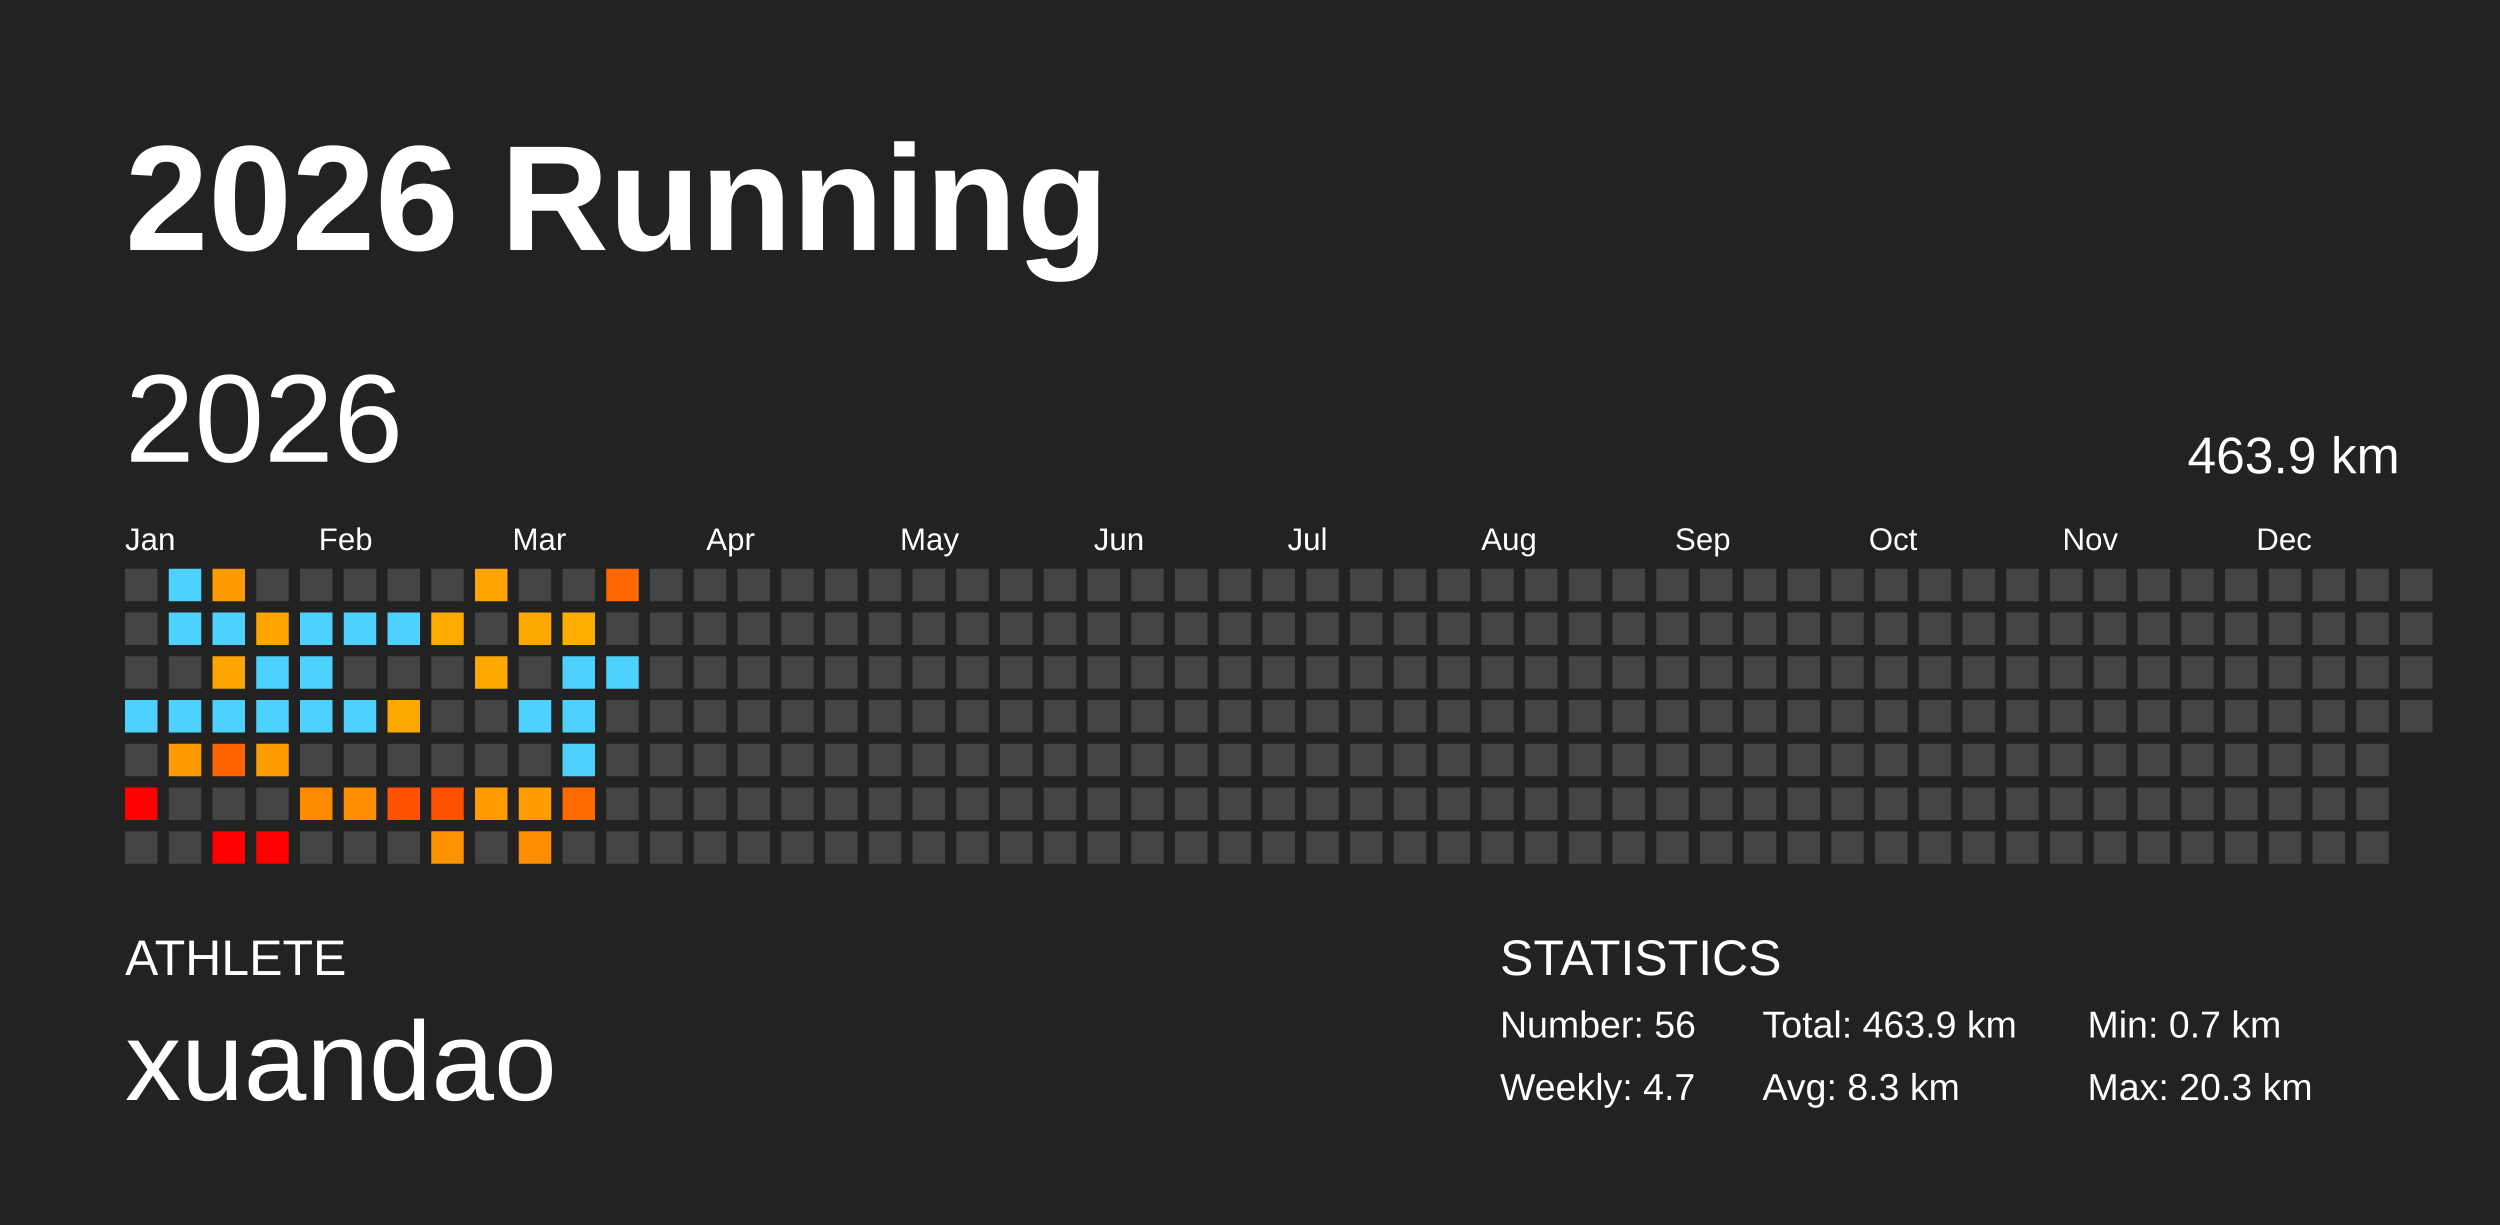
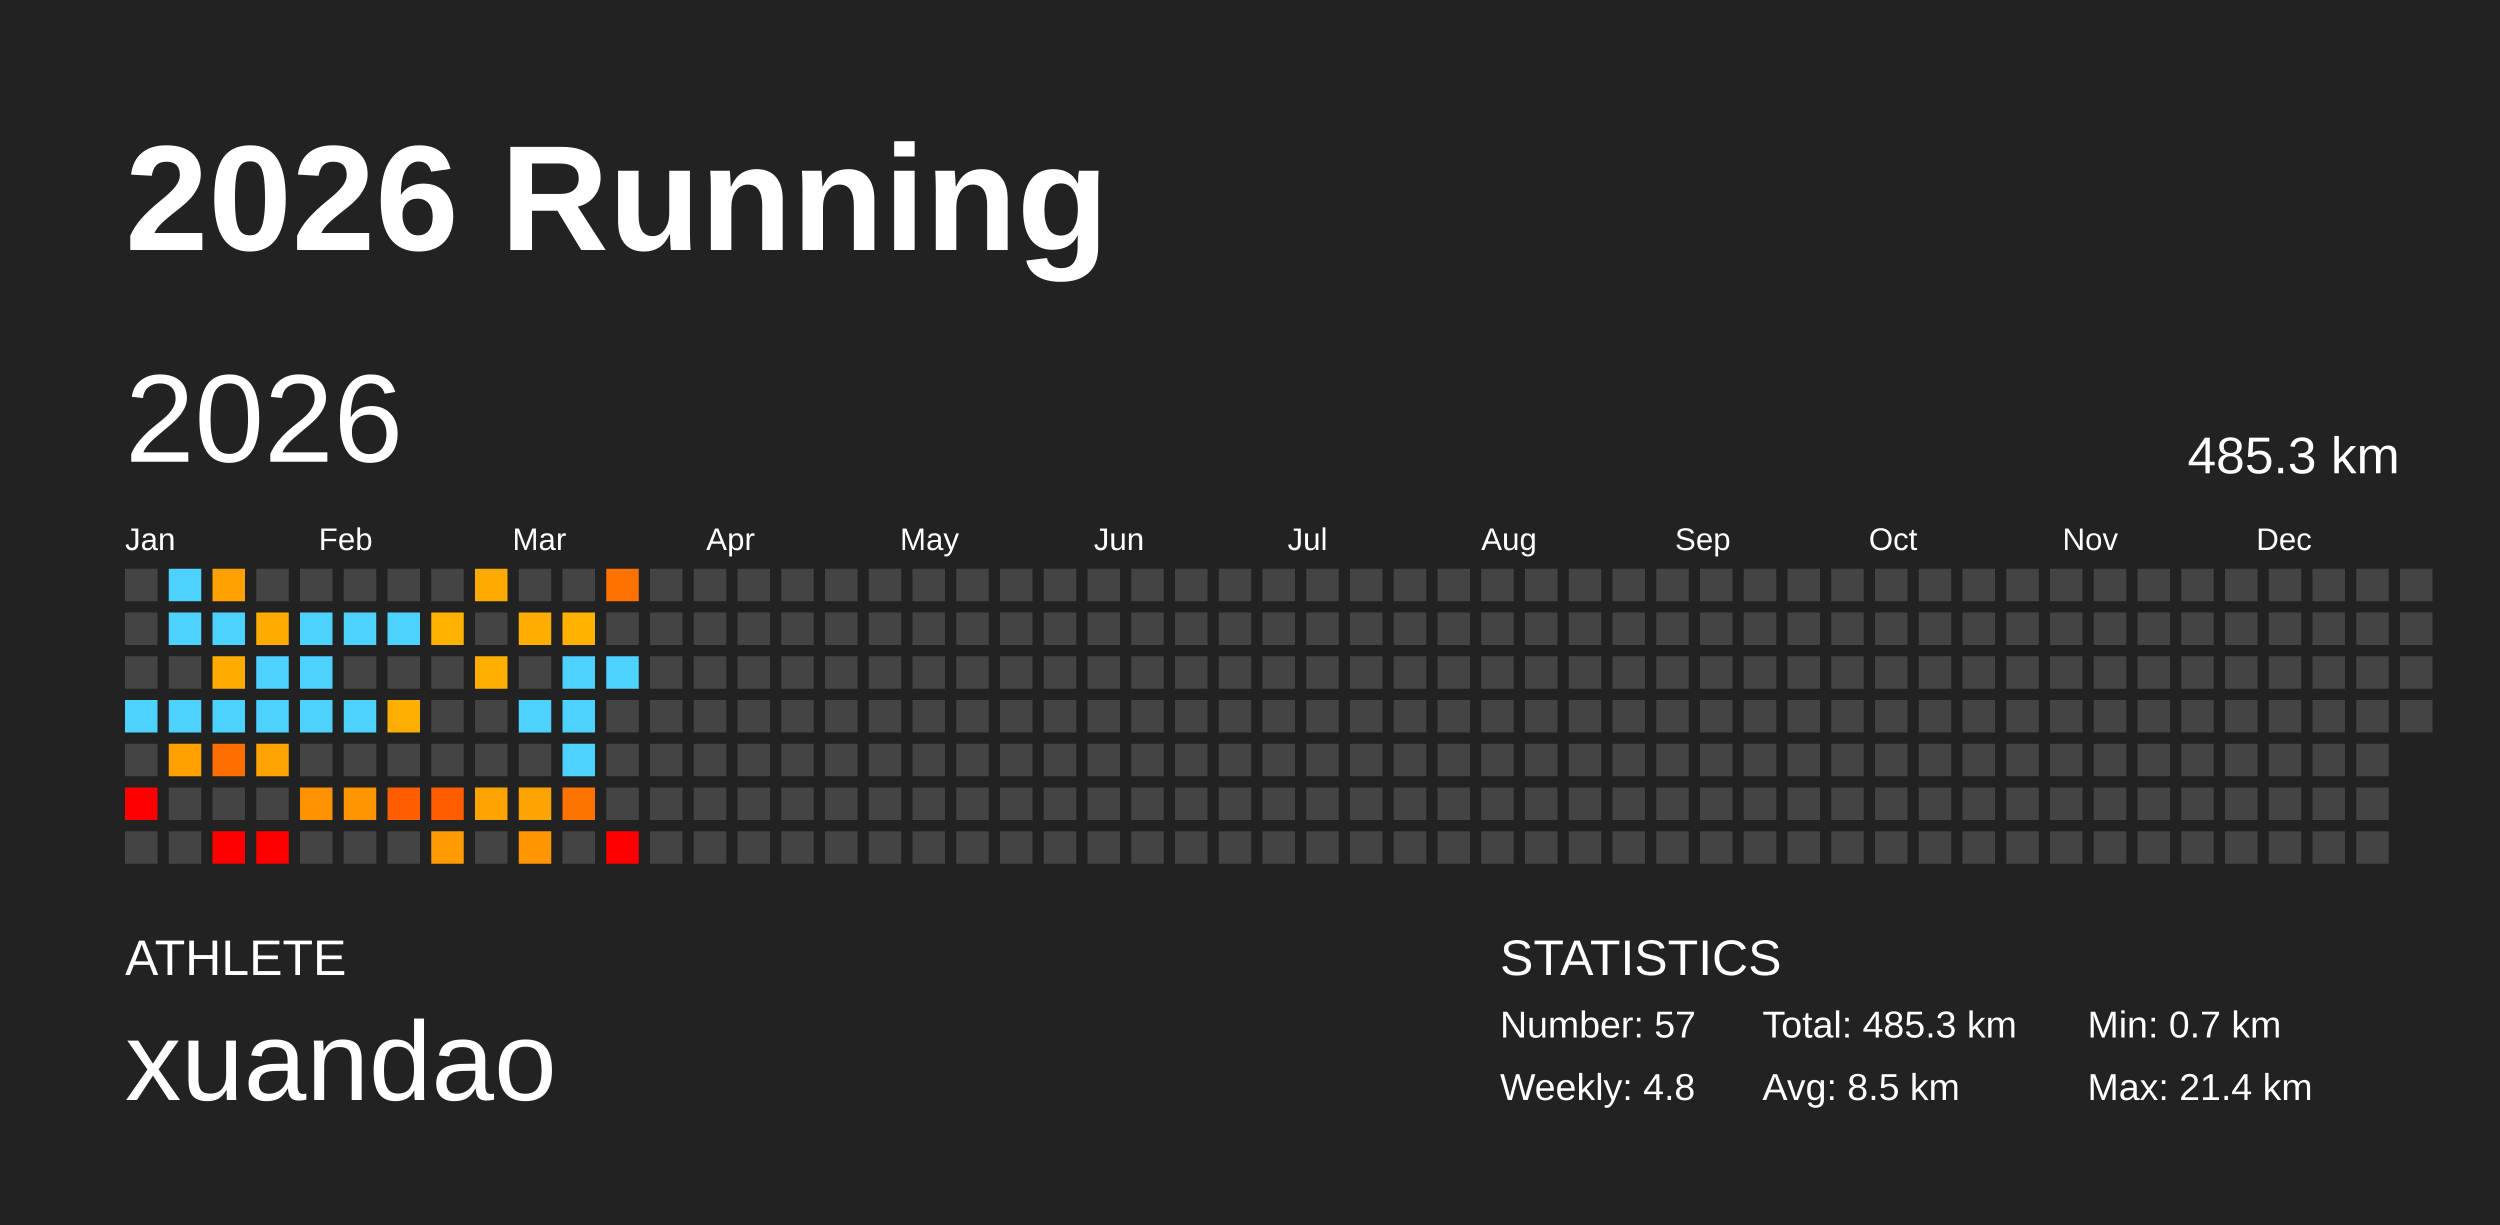
<svg xmlns="http://www.w3.org/2000/svg" baseProfile="full" height="98mm" version="1.1" viewBox="0,0,200,98" width="200mm">
  <defs />
  <rect fill="#222222" height="98" width="200" x="0" y="0" />
  <text fill="#FFFFFF" style="font-size:12px; font-family:Arial; font-weight:bold;" x="10" y="20">2026 Running</text>
  <text fill="#FFFFFF" style="font-size:4px; font-family:Arial" x="10" y="78">ATHLETE</text>
  <text fill="#FFFFFF" style="font-size:9px; font-family:Arial" x="10" y="88">xuandao</text>
  <text fill="#FFFFFF" style="font-size:4px; font-family:Arial" x="120" y="78">STATISTICS</text>
-   <text fill="#FFFFFF" style="font-size:3px; font-family:Arial" x="120" y="83">Number: 56</text>
-   <text fill="#FFFFFF" style="font-size:3px; font-family:Arial" x="120" y="88">Weekly: 4.7</text>
-   <text fill="#FFFFFF" style="font-size:3px; font-family:Arial" x="141" y="83">Total: 463.9 km</text>
-   <text fill="#FFFFFF" style="font-size:3px; font-family:Arial" x="141" y="88">Avg: 8.3 km</text>
+   <text fill="#FFFFFF" style="font-size:3px; font-family:Arial" x="120" y="83">Number: 57</text>
+   <text fill="#FFFFFF" style="font-size:3px; font-family:Arial" x="120" y="88">Weekly: 4.8</text>
+   <text fill="#FFFFFF" style="font-size:3px; font-family:Arial" x="141" y="83">Total: 485.3 km</text>
+   <text fill="#FFFFFF" style="font-size:3px; font-family:Arial" x="141" y="88">Avg: 8.5 km</text>
  <text fill="#FFFFFF" style="font-size:3px; font-family:Arial" x="167" y="83">Min: 0.7 km</text>
-   <text fill="#FFFFFF" style="font-size:3px; font-family:Arial" x="167" y="88">Max: 20.3 km</text>
+   <text fill="#FFFFFF" style="font-size:3px; font-family:Arial" x="167" y="88">Max: 21.4 km</text>
  <text dominant-baseline="hanging" fill="#FFFFFF" style="font-size:10.0px; font-family:Arial;" x="10" y="30">2026</text>
-   <text dominant-baseline="hanging" fill="#FFFFFF" style="font-size:4.125px; font-family:Arial;" x="175" y="35">463.9 km</text>
+   <text dominant-baseline="hanging" fill="#FFFFFF" style="font-size:4.125px; font-family:Arial;" x="175" y="35">485.3 km</text>
  <text fill="#FFFFFF" style="font-size:2.5px; font-family:Arial" x="10.0" y="44">Jan</text>
  <text fill="#FFFFFF" style="font-size:2.5px; font-family:Arial" x="25.5" y="44">Feb</text>
  <text fill="#FFFFFF" style="font-size:2.5px; font-family:Arial" x="41.0" y="44">Mar</text>
  <text fill="#FFFFFF" style="font-size:2.5px; font-family:Arial" x="56.5" y="44">Apr</text>
  <text fill="#FFFFFF" style="font-size:2.5px; font-family:Arial" x="72.0" y="44">May</text>
  <text fill="#FFFFFF" style="font-size:2.5px; font-family:Arial" x="87.5" y="44">Jun</text>
  <text fill="#FFFFFF" style="font-size:2.5px; font-family:Arial" x="103.0" y="44">Jul</text>
  <text fill="#FFFFFF" style="font-size:2.5px; font-family:Arial" x="118.5" y="44">Aug</text>
  <text fill="#FFFFFF" style="font-size:2.5px; font-family:Arial" x="134.0" y="44">Sep</text>
  <text fill="#FFFFFF" style="font-size:2.5px; font-family:Arial" x="149.5" y="44">Oct</text>
  <text fill="#FFFFFF" style="font-size:2.5px; font-family:Arial" x="165.0" y="44">Nov</text>
  <text fill="#FFFFFF" style="font-size:2.5px; font-family:Arial" x="180.5" y="44">Dec</text>
  <rect fill="#444444" height="2.6" width="2.6" x="10.0" y="45.5" />
  <rect fill="#444444" height="2.6" width="2.6" x="10.0" y="49.0" />
  <rect fill="#444444" height="2.6" width="2.6" x="10.0" y="52.5" />
  <rect fill="#4dd2ff" height="2.6" width="2.6" x="10.0" y="56.0" />
  <rect fill="#444444" height="2.6" width="2.6" x="10.0" y="59.5" />
  <rect fill="red" height="2.6" width="2.6" x="10.0" y="63.0" />
  <rect fill="#444444" height="2.6" width="2.6" x="10.0" y="66.5" />
  <rect fill="#4dd2ff" height="2.6" width="2.6" x="13.5" y="45.5" />
  <rect fill="#4dd2ff" height="2.6" width="2.6" x="13.5" y="49.0" />
  <rect fill="#444444" height="2.6" width="2.6" x="13.5" y="52.5" />
  <rect fill="#4dd2ff" height="2.6" width="2.6" x="13.5" y="56.0" />
-   <rect fill="#ff9b00" height="2.6" width="2.6" x="13.5" y="59.5" />
+   <rect fill="#ffa200" height="2.6" width="2.6" x="13.5" y="59.5" />
  <rect fill="#444444" height="2.6" width="2.6" x="13.5" y="63.0" />
  <rect fill="#444444" height="2.6" width="2.6" x="13.5" y="66.5" />
-   <rect fill="#ff9b00" height="2.6" width="2.6" x="17.0" y="45.5" />
+   <rect fill="#ffa200" height="2.6" width="2.6" x="17.0" y="45.5" />
  <rect fill="#4dd2ff" height="2.6" width="2.6" x="17.0" y="49.0" />
-   <rect fill="#ffa500" height="2.6" width="2.6" x="17.0" y="52.5" />
+   <rect fill="#ffab00" height="2.6" width="2.6" x="17.0" y="52.5" />
  <rect fill="#4dd2ff" height="2.6" width="2.6" x="17.0" y="56.0" />
-   <rect fill="#ff6400" height="2.6" width="2.6" x="17.0" y="59.5" />
+   <rect fill="#ff6f00" height="2.6" width="2.6" x="17.0" y="59.5" />
  <rect fill="#444444" height="2.6" width="2.6" x="17.0" y="63.0" />
  <rect fill="red" height="2.6" width="2.6" x="17.0" y="66.5" />
  <rect fill="#444444" height="2.6" width="2.6" x="20.5" y="45.5" />
-   <rect fill="#ffa500" height="2.6" width="2.6" x="20.5" y="49.0" />
+   <rect fill="#ffab00" height="2.6" width="2.6" x="20.5" y="49.0" />
  <rect fill="#4dd2ff" height="2.6" width="2.6" x="20.5" y="52.5" />
  <rect fill="#4dd2ff" height="2.6" width="2.6" x="20.5" y="56.0" />
-   <rect fill="#ff9d00" height="2.6" width="2.6" x="20.5" y="59.5" />
+   <rect fill="#ffa400" height="2.6" width="2.6" x="20.5" y="59.5" />
  <rect fill="#444444" height="2.6" width="2.6" x="20.5" y="63.0" />
  <rect fill="red" height="2.6" width="2.6" x="20.5" y="66.5" />
  <rect fill="#444444" height="2.6" width="2.6" x="24.0" y="45.5" />
  <rect fill="#4dd2ff" height="2.6" width="2.6" x="24.0" y="49.0" />
  <rect fill="#4dd2ff" height="2.6" width="2.6" x="24.0" y="52.5" />
  <rect fill="#4dd2ff" height="2.6" width="2.6" x="24.0" y="56.0" />
  <rect fill="#444444" height="2.6" width="2.6" x="24.0" y="59.5" />
-   <rect fill="#ff8a00" height="2.6" width="2.6" x="24.0" y="63.0" />
+   <rect fill="#ff9200" height="2.6" width="2.6" x="24.0" y="63.0" />
  <rect fill="#444444" height="2.6" width="2.6" x="24.0" y="66.5" />
  <rect fill="#444444" height="2.6" width="2.6" x="27.5" y="45.5" />
  <rect fill="#4dd2ff" height="2.6" width="2.6" x="27.5" y="49.0" />
  <rect fill="#444444" height="2.6" width="2.6" x="27.5" y="52.5" />
  <rect fill="#4dd2ff" height="2.6" width="2.6" x="27.5" y="56.0" />
  <rect fill="#444444" height="2.6" width="2.6" x="27.5" y="59.5" />
-   <rect fill="#ff8d00" height="2.6" width="2.6" x="27.5" y="63.0" />
+   <rect fill="#ff9500" height="2.6" width="2.6" x="27.5" y="63.0" />
  <rect fill="#444444" height="2.6" width="2.6" x="27.5" y="66.5" />
  <rect fill="#444444" height="2.6" width="2.6" x="31.0" y="45.5" />
  <rect fill="#4dd2ff" height="2.6" width="2.6" x="31.0" y="49.0" />
  <rect fill="#444444" height="2.6" width="2.6" x="31.0" y="52.5" />
-   <rect fill="#ffa900" height="2.6" width="2.6" x="31.0" y="56.0" />
+   <rect fill="#ffaf00" height="2.6" width="2.6" x="31.0" y="56.0" />
  <rect fill="#444444" height="2.6" width="2.6" x="31.0" y="59.5" />
-   <rect fill="#ff5100" height="2.6" width="2.6" x="31.0" y="63.0" />
+   <rect fill="#ff5d00" height="2.6" width="2.6" x="31.0" y="63.0" />
  <rect fill="#444444" height="2.6" width="2.6" x="31.0" y="66.5" />
  <rect fill="#444444" height="2.6" width="2.6" x="34.5" y="45.5" />
-   <rect fill="#ffab00" height="2.6" width="2.6" x="34.5" y="49.0" />
+   <rect fill="#ffb100" height="2.6" width="2.6" x="34.5" y="49.0" />
  <rect fill="#444444" height="2.6" width="2.6" x="34.5" y="52.5" />
  <rect fill="#444444" height="2.6" width="2.6" x="34.5" y="56.0" />
  <rect fill="#444444" height="2.6" width="2.6" x="34.5" y="59.5" />
-   <rect fill="#ff5000" height="2.6" width="2.6" x="34.5" y="63.0" />
-   <rect fill="#ff9200" height="2.6" width="2.6" x="34.5" y="66.5" />
-   <rect fill="#ffa400" height="2.6" width="2.6" x="38.0" y="45.5" />
+   <rect fill="#ff5c00" height="2.6" width="2.6" x="34.5" y="63.0" />
+   <rect fill="#ff9a00" height="2.6" width="2.6" x="34.5" y="66.5" />
+   <rect fill="#ffaa00" height="2.6" width="2.6" x="38.0" y="45.5" />
  <rect fill="#444444" height="2.6" width="2.6" x="38.0" y="49.0" />
-   <rect fill="#ffa900" height="2.6" width="2.6" x="38.0" y="52.5" />
+   <rect fill="#ffaf00" height="2.6" width="2.6" x="38.0" y="52.5" />
  <rect fill="#444444" height="2.6" width="2.6" x="38.0" y="56.0" />
  <rect fill="#444444" height="2.6" width="2.6" x="38.0" y="59.5" />
-   <rect fill="#ff9c00" height="2.6" width="2.6" x="38.0" y="63.0" />
+   <rect fill="#ffa300" height="2.6" width="2.6" x="38.0" y="63.0" />
  <rect fill="#444444" height="2.6" width="2.6" x="38.0" y="66.5" />
  <rect fill="#444444" height="2.6" width="2.6" x="41.5" y="45.5" />
-   <rect fill="#ffa900" height="2.6" width="2.6" x="41.5" y="49.0" />
+   <rect fill="#ffae00" height="2.6" width="2.6" x="41.5" y="49.0" />
  <rect fill="#444444" height="2.6" width="2.6" x="41.5" y="52.5" />
  <rect fill="#4dd2ff" height="2.6" width="2.6" x="41.5" y="56.0" />
  <rect fill="#444444" height="2.6" width="2.6" x="41.5" y="59.5" />
-   <rect fill="#ff9d00" height="2.6" width="2.6" x="41.5" y="63.0" />
-   <rect fill="#ff8d00" height="2.6" width="2.6" x="41.5" y="66.5" />
+   <rect fill="#ffa300" height="2.6" width="2.6" x="41.5" y="63.0" />
+   <rect fill="#ff9500" height="2.6" width="2.6" x="41.5" y="66.5" />
  <rect fill="#444444" height="2.6" width="2.6" x="45.0" y="45.5" />
-   <rect fill="#ffad00" height="2.6" width="2.6" x="45.0" y="49.0" />
+   <rect fill="#ffb200" height="2.6" width="2.6" x="45.0" y="49.0" />
  <rect fill="#4dd2ff" height="2.6" width="2.6" x="45.0" y="52.5" />
  <rect fill="#4dd2ff" height="2.6" width="2.6" x="45.0" y="56.0" />
  <rect fill="#4dd2ff" height="2.6" width="2.6" x="45.0" y="59.5" />
-   <rect fill="#ff6a00" height="2.6" width="2.6" x="45.0" y="63.0" />
+   <rect fill="#ff7400" height="2.6" width="2.6" x="45.0" y="63.0" />
  <rect fill="#444444" height="2.6" width="2.6" x="45.0" y="66.5" />
-   <rect fill="#ff6800" height="2.6" width="2.6" x="48.5" y="45.5" />
+   <rect fill="#ff7200" height="2.6" width="2.6" x="48.5" y="45.5" />
  <rect fill="#444444" height="2.6" width="2.6" x="48.5" y="49.0" />
  <rect fill="#4dd2ff" height="2.6" width="2.6" x="48.5" y="52.5" />
  <rect fill="#444444" height="2.6" width="2.6" x="48.5" y="56.0" />
  <rect fill="#444444" height="2.6" width="2.6" x="48.5" y="59.5" />
  <rect fill="#444444" height="2.6" width="2.6" x="48.5" y="63.0" />
-   <rect fill="#444444" height="2.6" width="2.6" x="48.5" y="66.5" />
+   <rect fill="red" height="2.6" width="2.6" x="48.5" y="66.5" />
  <rect fill="#444444" height="2.6" width="2.6" x="52.0" y="45.5" />
  <rect fill="#444444" height="2.6" width="2.6" x="52.0" y="49.0" />
  <rect fill="#444444" height="2.6" width="2.6" x="52.0" y="52.5" />
  <rect fill="#444444" height="2.6" width="2.6" x="52.0" y="56.0" />
  <rect fill="#444444" height="2.6" width="2.6" x="52.0" y="59.5" />
  <rect fill="#444444" height="2.6" width="2.6" x="52.0" y="63.0" />
  <rect fill="#444444" height="2.6" width="2.6" x="52.0" y="66.5" />
  <rect fill="#444444" height="2.6" width="2.6" x="55.5" y="45.5" />
  <rect fill="#444444" height="2.6" width="2.6" x="55.5" y="49.0" />
  <rect fill="#444444" height="2.6" width="2.6" x="55.5" y="52.5" />
  <rect fill="#444444" height="2.6" width="2.6" x="55.5" y="56.0" />
  <rect fill="#444444" height="2.6" width="2.6" x="55.5" y="59.5" />
  <rect fill="#444444" height="2.6" width="2.6" x="55.5" y="63.0" />
  <rect fill="#444444" height="2.6" width="2.6" x="55.5" y="66.5" />
  <rect fill="#444444" height="2.6" width="2.6" x="59.0" y="45.5" />
  <rect fill="#444444" height="2.6" width="2.6" x="59.0" y="49.0" />
  <rect fill="#444444" height="2.6" width="2.6" x="59.0" y="52.5" />
  <rect fill="#444444" height="2.6" width="2.6" x="59.0" y="56.0" />
  <rect fill="#444444" height="2.6" width="2.6" x="59.0" y="59.5" />
  <rect fill="#444444" height="2.6" width="2.6" x="59.0" y="63.0" />
  <rect fill="#444444" height="2.6" width="2.6" x="59.0" y="66.5" />
  <rect fill="#444444" height="2.6" width="2.6" x="62.5" y="45.5" />
  <rect fill="#444444" height="2.6" width="2.6" x="62.5" y="49.0" />
  <rect fill="#444444" height="2.6" width="2.6" x="62.5" y="52.5" />
  <rect fill="#444444" height="2.6" width="2.6" x="62.5" y="56.0" />
  <rect fill="#444444" height="2.6" width="2.6" x="62.5" y="59.5" />
  <rect fill="#444444" height="2.6" width="2.6" x="62.5" y="63.0" />
  <rect fill="#444444" height="2.6" width="2.6" x="62.5" y="66.5" />
  <rect fill="#444444" height="2.6" width="2.6" x="66.0" y="45.5" />
  <rect fill="#444444" height="2.6" width="2.6" x="66.0" y="49.0" />
  <rect fill="#444444" height="2.6" width="2.6" x="66.0" y="52.5" />
  <rect fill="#444444" height="2.6" width="2.6" x="66.0" y="56.0" />
  <rect fill="#444444" height="2.6" width="2.6" x="66.0" y="59.5" />
  <rect fill="#444444" height="2.6" width="2.6" x="66.0" y="63.0" />
  <rect fill="#444444" height="2.6" width="2.6" x="66.0" y="66.5" />
  <rect fill="#444444" height="2.6" width="2.6" x="69.5" y="45.5" />
  <rect fill="#444444" height="2.6" width="2.6" x="69.5" y="49.0" />
  <rect fill="#444444" height="2.6" width="2.6" x="69.5" y="52.5" />
  <rect fill="#444444" height="2.6" width="2.6" x="69.5" y="56.0" />
  <rect fill="#444444" height="2.6" width="2.6" x="69.5" y="59.5" />
  <rect fill="#444444" height="2.6" width="2.6" x="69.5" y="63.0" />
  <rect fill="#444444" height="2.6" width="2.6" x="69.5" y="66.5" />
  <rect fill="#444444" height="2.6" width="2.6" x="73.0" y="45.5" />
  <rect fill="#444444" height="2.6" width="2.6" x="73.0" y="49.0" />
  <rect fill="#444444" height="2.6" width="2.6" x="73.0" y="52.5" />
  <rect fill="#444444" height="2.6" width="2.6" x="73.0" y="56.0" />
  <rect fill="#444444" height="2.6" width="2.6" x="73.0" y="59.5" />
  <rect fill="#444444" height="2.6" width="2.6" x="73.0" y="63.0" />
  <rect fill="#444444" height="2.6" width="2.6" x="73.0" y="66.5" />
  <rect fill="#444444" height="2.6" width="2.6" x="76.5" y="45.5" />
  <rect fill="#444444" height="2.6" width="2.6" x="76.5" y="49.0" />
  <rect fill="#444444" height="2.6" width="2.6" x="76.5" y="52.5" />
  <rect fill="#444444" height="2.6" width="2.6" x="76.5" y="56.0" />
  <rect fill="#444444" height="2.6" width="2.6" x="76.5" y="59.5" />
  <rect fill="#444444" height="2.6" width="2.6" x="76.5" y="63.0" />
  <rect fill="#444444" height="2.6" width="2.6" x="76.5" y="66.5" />
  <rect fill="#444444" height="2.6" width="2.6" x="80.0" y="45.5" />
  <rect fill="#444444" height="2.6" width="2.6" x="80.0" y="49.0" />
  <rect fill="#444444" height="2.6" width="2.6" x="80.0" y="52.5" />
  <rect fill="#444444" height="2.6" width="2.6" x="80.0" y="56.0" />
  <rect fill="#444444" height="2.6" width="2.6" x="80.0" y="59.5" />
  <rect fill="#444444" height="2.6" width="2.6" x="80.0" y="63.0" />
  <rect fill="#444444" height="2.6" width="2.6" x="80.0" y="66.5" />
  <rect fill="#444444" height="2.6" width="2.6" x="83.5" y="45.5" />
  <rect fill="#444444" height="2.6" width="2.6" x="83.5" y="49.0" />
  <rect fill="#444444" height="2.6" width="2.6" x="83.5" y="52.5" />
  <rect fill="#444444" height="2.6" width="2.6" x="83.5" y="56.0" />
  <rect fill="#444444" height="2.6" width="2.6" x="83.5" y="59.5" />
  <rect fill="#444444" height="2.6" width="2.6" x="83.5" y="63.0" />
  <rect fill="#444444" height="2.6" width="2.6" x="83.5" y="66.5" />
  <rect fill="#444444" height="2.6" width="2.6" x="87.0" y="45.5" />
  <rect fill="#444444" height="2.6" width="2.6" x="87.0" y="49.0" />
  <rect fill="#444444" height="2.6" width="2.6" x="87.0" y="52.5" />
  <rect fill="#444444" height="2.6" width="2.6" x="87.0" y="56.0" />
  <rect fill="#444444" height="2.6" width="2.6" x="87.0" y="59.5" />
  <rect fill="#444444" height="2.6" width="2.6" x="87.0" y="63.0" />
  <rect fill="#444444" height="2.6" width="2.6" x="87.0" y="66.5" />
  <rect fill="#444444" height="2.6" width="2.6" x="90.5" y="45.5" />
  <rect fill="#444444" height="2.6" width="2.6" x="90.5" y="49.0" />
  <rect fill="#444444" height="2.6" width="2.6" x="90.5" y="52.5" />
  <rect fill="#444444" height="2.6" width="2.6" x="90.5" y="56.0" />
  <rect fill="#444444" height="2.6" width="2.6" x="90.5" y="59.5" />
  <rect fill="#444444" height="2.6" width="2.6" x="90.5" y="63.0" />
  <rect fill="#444444" height="2.6" width="2.6" x="90.5" y="66.5" />
  <rect fill="#444444" height="2.6" width="2.6" x="94.0" y="45.5" />
  <rect fill="#444444" height="2.6" width="2.6" x="94.0" y="49.0" />
  <rect fill="#444444" height="2.6" width="2.6" x="94.0" y="52.5" />
  <rect fill="#444444" height="2.6" width="2.6" x="94.0" y="56.0" />
  <rect fill="#444444" height="2.6" width="2.6" x="94.0" y="59.5" />
  <rect fill="#444444" height="2.6" width="2.6" x="94.0" y="63.0" />
  <rect fill="#444444" height="2.6" width="2.6" x="94.0" y="66.5" />
  <rect fill="#444444" height="2.6" width="2.6" x="97.5" y="45.5" />
  <rect fill="#444444" height="2.6" width="2.6" x="97.5" y="49.0" />
  <rect fill="#444444" height="2.6" width="2.6" x="97.5" y="52.5" />
  <rect fill="#444444" height="2.6" width="2.6" x="97.5" y="56.0" />
  <rect fill="#444444" height="2.6" width="2.6" x="97.5" y="59.5" />
  <rect fill="#444444" height="2.6" width="2.6" x="97.5" y="63.0" />
  <rect fill="#444444" height="2.6" width="2.6" x="97.5" y="66.5" />
  <rect fill="#444444" height="2.6" width="2.6" x="101.0" y="45.5" />
  <rect fill="#444444" height="2.6" width="2.6" x="101.0" y="49.0" />
  <rect fill="#444444" height="2.6" width="2.6" x="101.0" y="52.5" />
  <rect fill="#444444" height="2.6" width="2.6" x="101.0" y="56.0" />
  <rect fill="#444444" height="2.6" width="2.6" x="101.0" y="59.5" />
  <rect fill="#444444" height="2.6" width="2.6" x="101.0" y="63.0" />
  <rect fill="#444444" height="2.6" width="2.6" x="101.0" y="66.5" />
  <rect fill="#444444" height="2.6" width="2.6" x="104.5" y="45.5" />
  <rect fill="#444444" height="2.6" width="2.6" x="104.5" y="49.0" />
  <rect fill="#444444" height="2.6" width="2.6" x="104.5" y="52.5" />
  <rect fill="#444444" height="2.6" width="2.6" x="104.5" y="56.0" />
  <rect fill="#444444" height="2.6" width="2.6" x="104.5" y="59.5" />
  <rect fill="#444444" height="2.6" width="2.6" x="104.5" y="63.0" />
  <rect fill="#444444" height="2.6" width="2.6" x="104.5" y="66.5" />
  <rect fill="#444444" height="2.6" width="2.6" x="108.0" y="45.5" />
  <rect fill="#444444" height="2.6" width="2.6" x="108.0" y="49.0" />
  <rect fill="#444444" height="2.6" width="2.6" x="108.0" y="52.5" />
  <rect fill="#444444" height="2.6" width="2.6" x="108.0" y="56.0" />
  <rect fill="#444444" height="2.6" width="2.6" x="108.0" y="59.5" />
  <rect fill="#444444" height="2.6" width="2.6" x="108.0" y="63.0" />
  <rect fill="#444444" height="2.6" width="2.6" x="108.0" y="66.5" />
  <rect fill="#444444" height="2.6" width="2.6" x="111.5" y="45.5" />
  <rect fill="#444444" height="2.6" width="2.6" x="111.5" y="49.0" />
  <rect fill="#444444" height="2.6" width="2.6" x="111.5" y="52.5" />
  <rect fill="#444444" height="2.6" width="2.6" x="111.5" y="56.0" />
  <rect fill="#444444" height="2.6" width="2.6" x="111.5" y="59.5" />
  <rect fill="#444444" height="2.6" width="2.6" x="111.5" y="63.0" />
  <rect fill="#444444" height="2.6" width="2.6" x="111.5" y="66.5" />
  <rect fill="#444444" height="2.6" width="2.6" x="115.0" y="45.5" />
  <rect fill="#444444" height="2.6" width="2.6" x="115.0" y="49.0" />
  <rect fill="#444444" height="2.6" width="2.6" x="115.0" y="52.5" />
  <rect fill="#444444" height="2.6" width="2.6" x="115.0" y="56.0" />
  <rect fill="#444444" height="2.6" width="2.6" x="115.0" y="59.5" />
  <rect fill="#444444" height="2.6" width="2.6" x="115.0" y="63.0" />
  <rect fill="#444444" height="2.6" width="2.6" x="115.0" y="66.5" />
  <rect fill="#444444" height="2.6" width="2.6" x="118.5" y="45.5" />
  <rect fill="#444444" height="2.6" width="2.6" x="118.5" y="49.0" />
  <rect fill="#444444" height="2.6" width="2.6" x="118.5" y="52.5" />
  <rect fill="#444444" height="2.6" width="2.6" x="118.5" y="56.0" />
  <rect fill="#444444" height="2.6" width="2.6" x="118.5" y="59.5" />
  <rect fill="#444444" height="2.6" width="2.6" x="118.5" y="63.0" />
  <rect fill="#444444" height="2.6" width="2.6" x="118.5" y="66.5" />
  <rect fill="#444444" height="2.6" width="2.6" x="122.0" y="45.5" />
  <rect fill="#444444" height="2.6" width="2.6" x="122.0" y="49.0" />
  <rect fill="#444444" height="2.6" width="2.6" x="122.0" y="52.5" />
  <rect fill="#444444" height="2.6" width="2.6" x="122.0" y="56.0" />
  <rect fill="#444444" height="2.6" width="2.6" x="122.0" y="59.5" />
  <rect fill="#444444" height="2.6" width="2.6" x="122.0" y="63.0" />
  <rect fill="#444444" height="2.6" width="2.6" x="122.0" y="66.5" />
  <rect fill="#444444" height="2.6" width="2.6" x="125.5" y="45.5" />
  <rect fill="#444444" height="2.6" width="2.6" x="125.5" y="49.0" />
  <rect fill="#444444" height="2.6" width="2.6" x="125.5" y="52.5" />
  <rect fill="#444444" height="2.6" width="2.6" x="125.5" y="56.0" />
  <rect fill="#444444" height="2.6" width="2.6" x="125.5" y="59.5" />
  <rect fill="#444444" height="2.6" width="2.6" x="125.5" y="63.0" />
  <rect fill="#444444" height="2.6" width="2.6" x="125.5" y="66.5" />
  <rect fill="#444444" height="2.6" width="2.6" x="129.0" y="45.5" />
  <rect fill="#444444" height="2.6" width="2.6" x="129.0" y="49.0" />
  <rect fill="#444444" height="2.6" width="2.6" x="129.0" y="52.5" />
  <rect fill="#444444" height="2.6" width="2.6" x="129.0" y="56.0" />
  <rect fill="#444444" height="2.6" width="2.6" x="129.0" y="59.5" />
  <rect fill="#444444" height="2.6" width="2.6" x="129.0" y="63.0" />
  <rect fill="#444444" height="2.6" width="2.6" x="129.0" y="66.5" />
  <rect fill="#444444" height="2.6" width="2.6" x="132.5" y="45.5" />
  <rect fill="#444444" height="2.6" width="2.6" x="132.5" y="49.0" />
  <rect fill="#444444" height="2.6" width="2.6" x="132.5" y="52.5" />
  <rect fill="#444444" height="2.6" width="2.6" x="132.5" y="56.0" />
  <rect fill="#444444" height="2.6" width="2.6" x="132.5" y="59.5" />
  <rect fill="#444444" height="2.6" width="2.6" x="132.5" y="63.0" />
  <rect fill="#444444" height="2.6" width="2.6" x="132.5" y="66.5" />
  <rect fill="#444444" height="2.6" width="2.6" x="136.0" y="45.5" />
  <rect fill="#444444" height="2.6" width="2.6" x="136.0" y="49.0" />
  <rect fill="#444444" height="2.6" width="2.6" x="136.0" y="52.5" />
  <rect fill="#444444" height="2.6" width="2.6" x="136.0" y="56.0" />
  <rect fill="#444444" height="2.6" width="2.6" x="136.0" y="59.5" />
  <rect fill="#444444" height="2.6" width="2.6" x="136.0" y="63.0" />
  <rect fill="#444444" height="2.6" width="2.6" x="136.0" y="66.5" />
  <rect fill="#444444" height="2.6" width="2.6" x="139.5" y="45.5" />
  <rect fill="#444444" height="2.6" width="2.6" x="139.5" y="49.0" />
  <rect fill="#444444" height="2.6" width="2.6" x="139.5" y="52.5" />
  <rect fill="#444444" height="2.6" width="2.6" x="139.5" y="56.0" />
  <rect fill="#444444" height="2.6" width="2.6" x="139.5" y="59.5" />
  <rect fill="#444444" height="2.6" width="2.6" x="139.5" y="63.0" />
  <rect fill="#444444" height="2.6" width="2.6" x="139.5" y="66.5" />
  <rect fill="#444444" height="2.6" width="2.6" x="143.0" y="45.5" />
  <rect fill="#444444" height="2.6" width="2.6" x="143.0" y="49.0" />
  <rect fill="#444444" height="2.6" width="2.6" x="143.0" y="52.5" />
  <rect fill="#444444" height="2.6" width="2.6" x="143.0" y="56.0" />
  <rect fill="#444444" height="2.6" width="2.6" x="143.0" y="59.5" />
  <rect fill="#444444" height="2.6" width="2.6" x="143.0" y="63.0" />
  <rect fill="#444444" height="2.6" width="2.6" x="143.0" y="66.5" />
  <rect fill="#444444" height="2.6" width="2.6" x="146.5" y="45.5" />
  <rect fill="#444444" height="2.6" width="2.6" x="146.5" y="49.0" />
  <rect fill="#444444" height="2.6" width="2.6" x="146.5" y="52.5" />
  <rect fill="#444444" height="2.6" width="2.6" x="146.5" y="56.0" />
  <rect fill="#444444" height="2.6" width="2.6" x="146.5" y="59.5" />
  <rect fill="#444444" height="2.6" width="2.6" x="146.5" y="63.0" />
  <rect fill="#444444" height="2.6" width="2.6" x="146.5" y="66.5" />
  <rect fill="#444444" height="2.6" width="2.6" x="150.0" y="45.5" />
  <rect fill="#444444" height="2.6" width="2.6" x="150.0" y="49.0" />
  <rect fill="#444444" height="2.6" width="2.6" x="150.0" y="52.5" />
  <rect fill="#444444" height="2.6" width="2.6" x="150.0" y="56.0" />
  <rect fill="#444444" height="2.6" width="2.6" x="150.0" y="59.5" />
  <rect fill="#444444" height="2.6" width="2.6" x="150.0" y="63.0" />
  <rect fill="#444444" height="2.6" width="2.6" x="150.0" y="66.5" />
  <rect fill="#444444" height="2.6" width="2.6" x="153.5" y="45.5" />
  <rect fill="#444444" height="2.6" width="2.6" x="153.5" y="49.0" />
  <rect fill="#444444" height="2.6" width="2.6" x="153.5" y="52.5" />
  <rect fill="#444444" height="2.6" width="2.6" x="153.5" y="56.0" />
  <rect fill="#444444" height="2.6" width="2.6" x="153.5" y="59.5" />
  <rect fill="#444444" height="2.6" width="2.6" x="153.5" y="63.0" />
  <rect fill="#444444" height="2.6" width="2.6" x="153.5" y="66.5" />
  <rect fill="#444444" height="2.6" width="2.6" x="157.0" y="45.5" />
  <rect fill="#444444" height="2.6" width="2.6" x="157.0" y="49.0" />
  <rect fill="#444444" height="2.6" width="2.6" x="157.0" y="52.5" />
  <rect fill="#444444" height="2.6" width="2.6" x="157.0" y="56.0" />
  <rect fill="#444444" height="2.6" width="2.6" x="157.0" y="59.5" />
  <rect fill="#444444" height="2.6" width="2.6" x="157.0" y="63.0" />
  <rect fill="#444444" height="2.6" width="2.6" x="157.0" y="66.5" />
  <rect fill="#444444" height="2.6" width="2.6" x="160.5" y="45.5" />
  <rect fill="#444444" height="2.6" width="2.6" x="160.5" y="49.0" />
  <rect fill="#444444" height="2.6" width="2.6" x="160.5" y="52.5" />
  <rect fill="#444444" height="2.6" width="2.6" x="160.5" y="56.0" />
  <rect fill="#444444" height="2.6" width="2.6" x="160.5" y="59.5" />
  <rect fill="#444444" height="2.6" width="2.6" x="160.5" y="63.0" />
  <rect fill="#444444" height="2.6" width="2.6" x="160.5" y="66.5" />
  <rect fill="#444444" height="2.6" width="2.6" x="164.0" y="45.5" />
  <rect fill="#444444" height="2.6" width="2.6" x="164.0" y="49.0" />
  <rect fill="#444444" height="2.6" width="2.6" x="164.0" y="52.5" />
  <rect fill="#444444" height="2.6" width="2.6" x="164.0" y="56.0" />
  <rect fill="#444444" height="2.6" width="2.6" x="164.0" y="59.5" />
  <rect fill="#444444" height="2.6" width="2.6" x="164.0" y="63.0" />
  <rect fill="#444444" height="2.6" width="2.6" x="164.0" y="66.5" />
  <rect fill="#444444" height="2.6" width="2.6" x="167.5" y="45.5" />
  <rect fill="#444444" height="2.6" width="2.6" x="167.5" y="49.0" />
  <rect fill="#444444" height="2.6" width="2.6" x="167.5" y="52.5" />
  <rect fill="#444444" height="2.6" width="2.6" x="167.5" y="56.0" />
  <rect fill="#444444" height="2.6" width="2.6" x="167.5" y="59.5" />
  <rect fill="#444444" height="2.6" width="2.6" x="167.5" y="63.0" />
  <rect fill="#444444" height="2.6" width="2.6" x="167.5" y="66.5" />
  <rect fill="#444444" height="2.6" width="2.6" x="171.0" y="45.5" />
  <rect fill="#444444" height="2.6" width="2.6" x="171.0" y="49.0" />
  <rect fill="#444444" height="2.6" width="2.6" x="171.0" y="52.5" />
  <rect fill="#444444" height="2.6" width="2.6" x="171.0" y="56.0" />
  <rect fill="#444444" height="2.6" width="2.6" x="171.0" y="59.5" />
  <rect fill="#444444" height="2.6" width="2.6" x="171.0" y="63.0" />
  <rect fill="#444444" height="2.6" width="2.6" x="171.0" y="66.5" />
  <rect fill="#444444" height="2.6" width="2.6" x="174.5" y="45.5" />
  <rect fill="#444444" height="2.6" width="2.6" x="174.5" y="49.0" />
  <rect fill="#444444" height="2.6" width="2.6" x="174.5" y="52.5" />
  <rect fill="#444444" height="2.6" width="2.6" x="174.5" y="56.0" />
  <rect fill="#444444" height="2.6" width="2.6" x="174.5" y="59.5" />
  <rect fill="#444444" height="2.6" width="2.6" x="174.5" y="63.0" />
  <rect fill="#444444" height="2.6" width="2.6" x="174.5" y="66.5" />
  <rect fill="#444444" height="2.6" width="2.6" x="178.0" y="45.5" />
  <rect fill="#444444" height="2.6" width="2.6" x="178.0" y="49.0" />
  <rect fill="#444444" height="2.6" width="2.6" x="178.0" y="52.5" />
  <rect fill="#444444" height="2.6" width="2.6" x="178.0" y="56.0" />
  <rect fill="#444444" height="2.6" width="2.6" x="178.0" y="59.5" />
  <rect fill="#444444" height="2.6" width="2.6" x="178.0" y="63.0" />
  <rect fill="#444444" height="2.6" width="2.6" x="178.0" y="66.5" />
  <rect fill="#444444" height="2.6" width="2.6" x="181.5" y="45.5" />
  <rect fill="#444444" height="2.6" width="2.6" x="181.5" y="49.0" />
  <rect fill="#444444" height="2.6" width="2.6" x="181.5" y="52.5" />
  <rect fill="#444444" height="2.6" width="2.6" x="181.5" y="56.0" />
  <rect fill="#444444" height="2.6" width="2.6" x="181.5" y="59.5" />
  <rect fill="#444444" height="2.6" width="2.6" x="181.5" y="63.0" />
  <rect fill="#444444" height="2.6" width="2.6" x="181.5" y="66.5" />
  <rect fill="#444444" height="2.6" width="2.6" x="185.0" y="45.5" />
  <rect fill="#444444" height="2.6" width="2.6" x="185.0" y="49.0" />
  <rect fill="#444444" height="2.6" width="2.6" x="185.0" y="52.5" />
  <rect fill="#444444" height="2.6" width="2.6" x="185.0" y="56.0" />
  <rect fill="#444444" height="2.6" width="2.6" x="185.0" y="59.5" />
  <rect fill="#444444" height="2.6" width="2.6" x="185.0" y="63.0" />
  <rect fill="#444444" height="2.6" width="2.6" x="185.0" y="66.5" />
  <rect fill="#444444" height="2.6" width="2.6" x="188.5" y="45.5" />
  <rect fill="#444444" height="2.6" width="2.6" x="188.5" y="49.0" />
  <rect fill="#444444" height="2.6" width="2.6" x="188.5" y="52.5" />
  <rect fill="#444444" height="2.6" width="2.6" x="188.5" y="56.0" />
  <rect fill="#444444" height="2.6" width="2.6" x="188.5" y="59.5" />
  <rect fill="#444444" height="2.6" width="2.6" x="188.5" y="63.0" />
  <rect fill="#444444" height="2.6" width="2.6" x="188.5" y="66.5" />
  <rect fill="#444444" height="2.6" width="2.6" x="192.0" y="45.5" />
  <rect fill="#444444" height="2.6" width="2.6" x="192.0" y="49.0" />
  <rect fill="#444444" height="2.6" width="2.6" x="192.0" y="52.5" />
  <rect fill="#444444" height="2.6" width="2.6" x="192.0" y="56.0" />
</svg>
